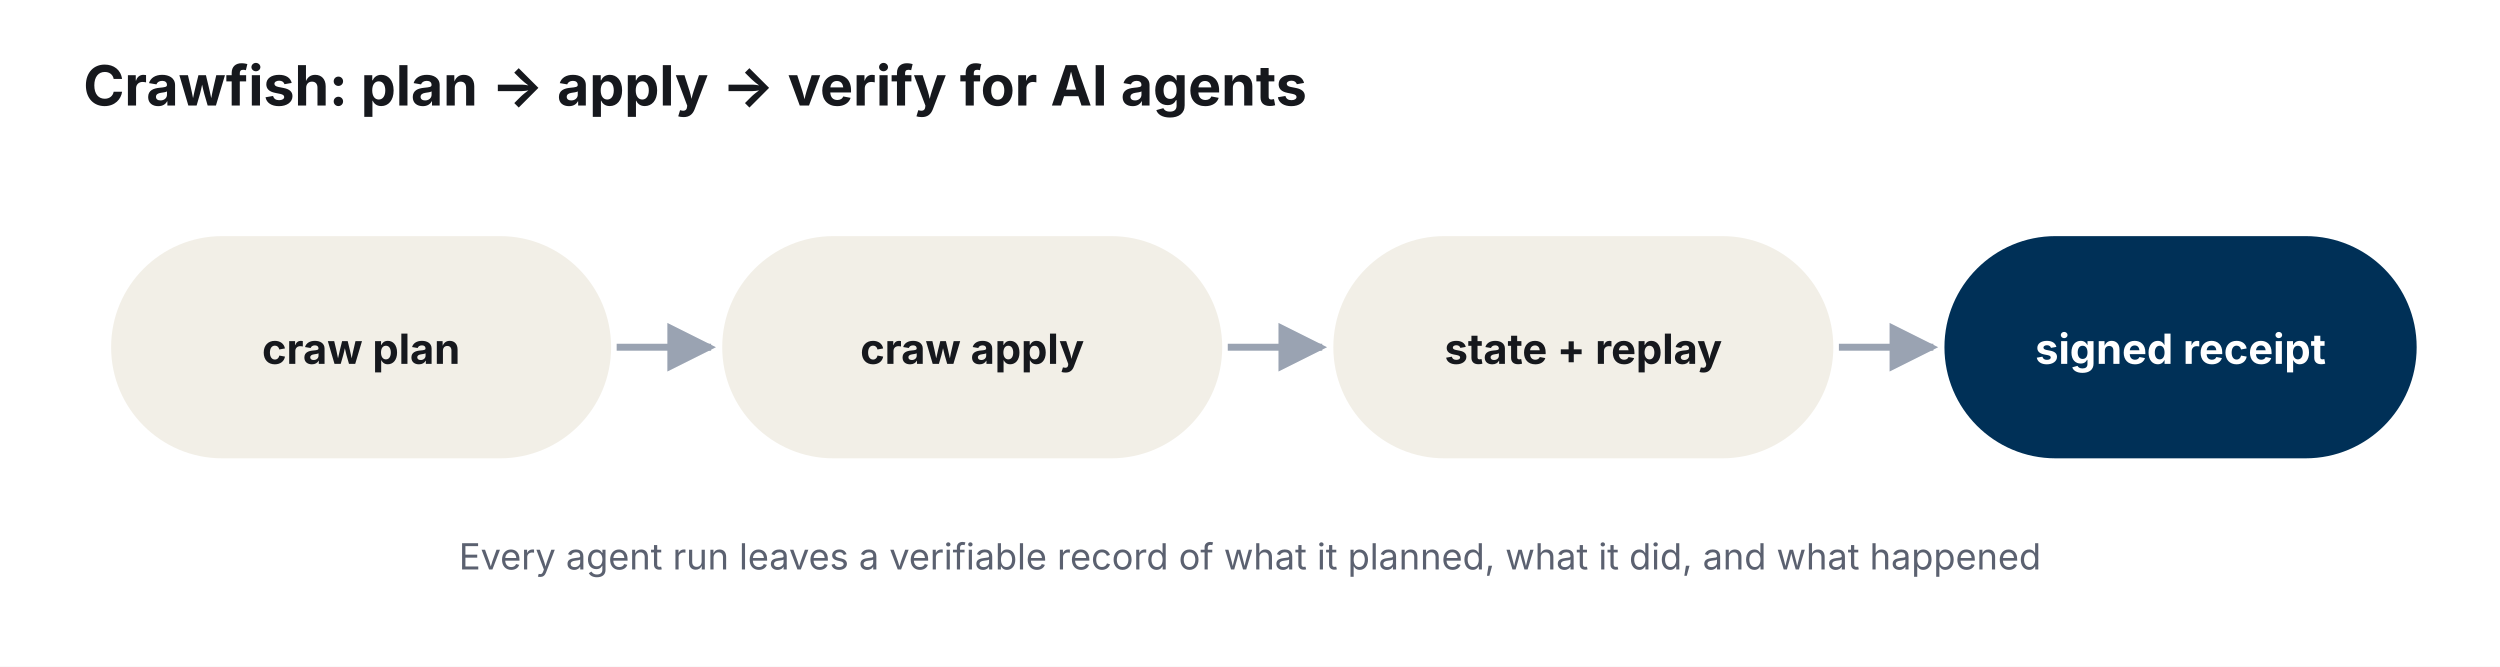
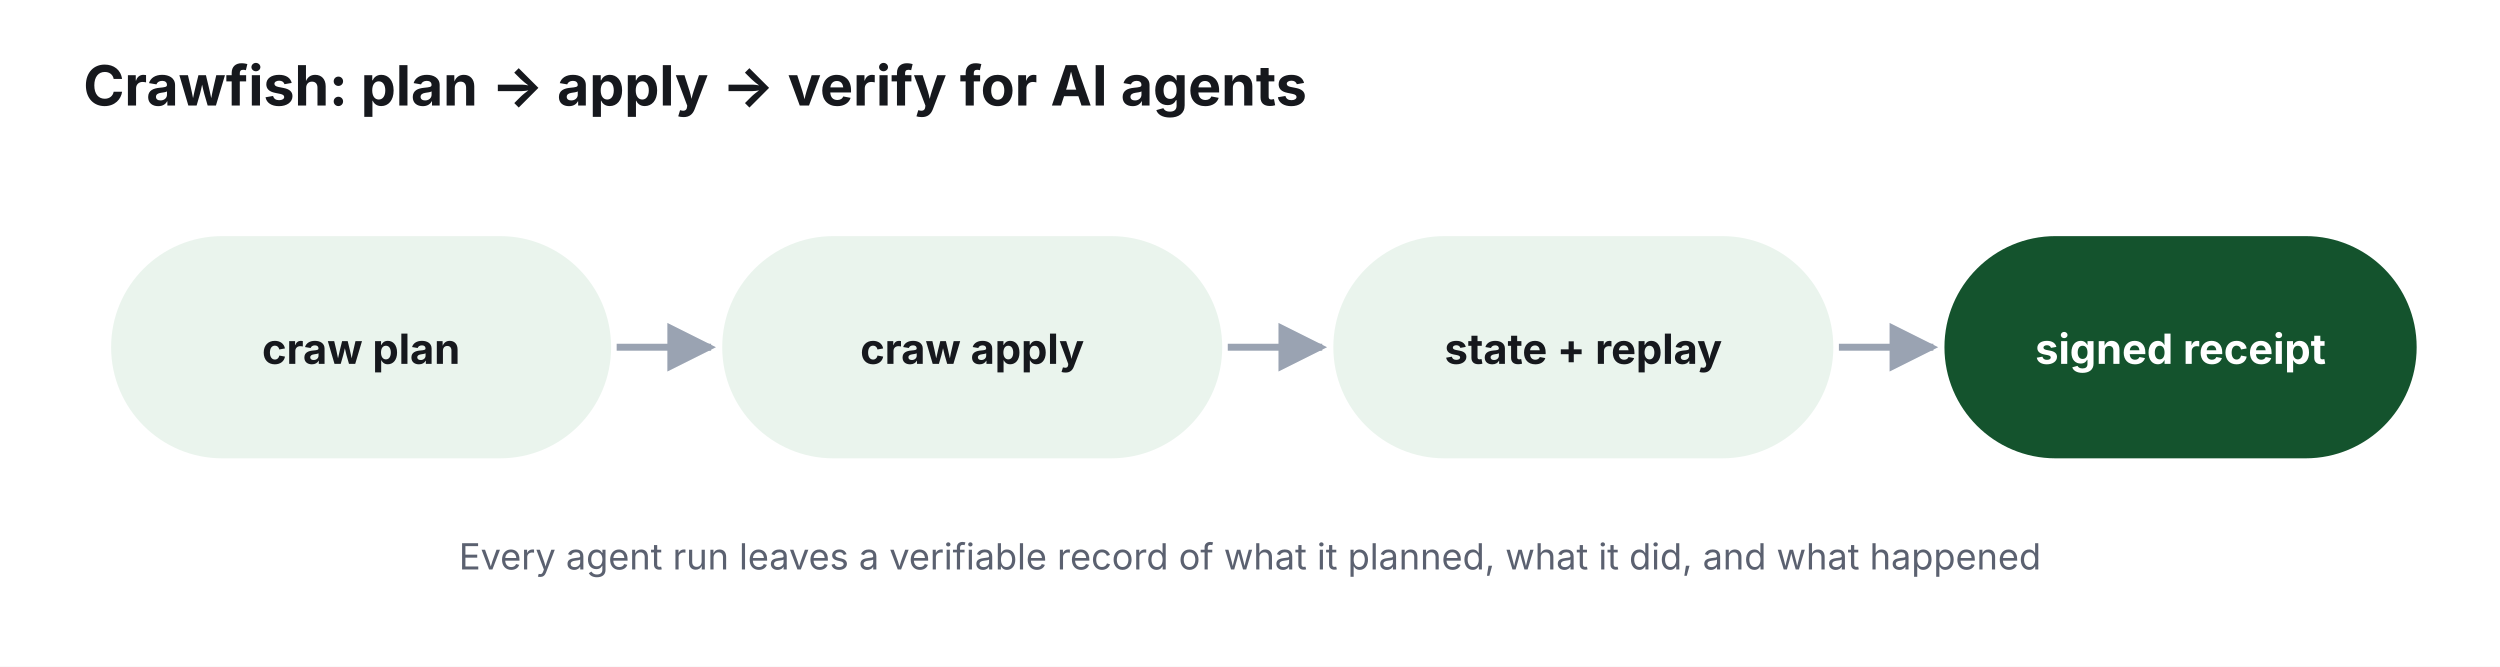
<svg xmlns="http://www.w3.org/2000/svg" viewBox="0 0 900 240" font-family="Inter,Arial,sans-serif">
  <rect width="900" height="240" fill="#fff" />
  <text x="30" y="38" font-size="20" font-weight="700" fill="#16181d">Crawfish: plan → apply → verify for AI agents</text>
  <defs>
    <marker id="c" viewBox="0 0 10 10" refX="9" refY="5" markerWidth="7" markerHeight="7" orient="auto">
      <path d="M0 0L10 5L0 10z" fill="#9aa3b2" />
    </marker>
  </defs>
  <g font-size="15" text-anchor="middle" font-weight="700">
-     <rect x="40" y="85" width="180" height="80" rx="40" fill="#f2efe7" />
+     <rect x="40" y="85" width="180" height="80" rx="40" fill="#eaf4ed" />
    <text x="130" y="131" fill="#16181d">craw plan</text>
-     <rect x="260" y="85" width="180" height="80" rx="40" fill="#f2efe7" />
+     <rect x="260" y="85" width="180" height="80" rx="40" fill="#eaf4ed" />
    <text x="350" y="131" fill="#16181d">craw apply</text>
-     <rect x="480" y="85" width="180" height="80" rx="40" fill="#f2efe7" />
+     <rect x="480" y="85" width="180" height="80" rx="40" fill="#eaf4ed" />
    <text x="570" y="131" fill="#16181d">state + replay</text>
-     <rect x="700" y="85" width="170" height="80" rx="40" fill="#003057" />
+     <rect x="700" y="85" width="170" height="80" rx="40" fill="#14532d" />
    <text x="785" y="131" fill="#fff">signed receipt</text>
  </g>
  <g stroke="#9aa3b2" stroke-width="2.5" marker-end="url(#c)">
    <line x1="222" y1="125" x2="256" y2="125" />
    <line x1="442" y1="125" x2="476" y2="125" />
    <line x1="662" y1="125" x2="696" y2="125" />
  </g>
  <text x="450" y="205" text-anchor="middle" font-size="13" fill="#5b6170">Every agent run leaves a verifiable record of what it planned, what it did, and what happened</text>
</svg>
